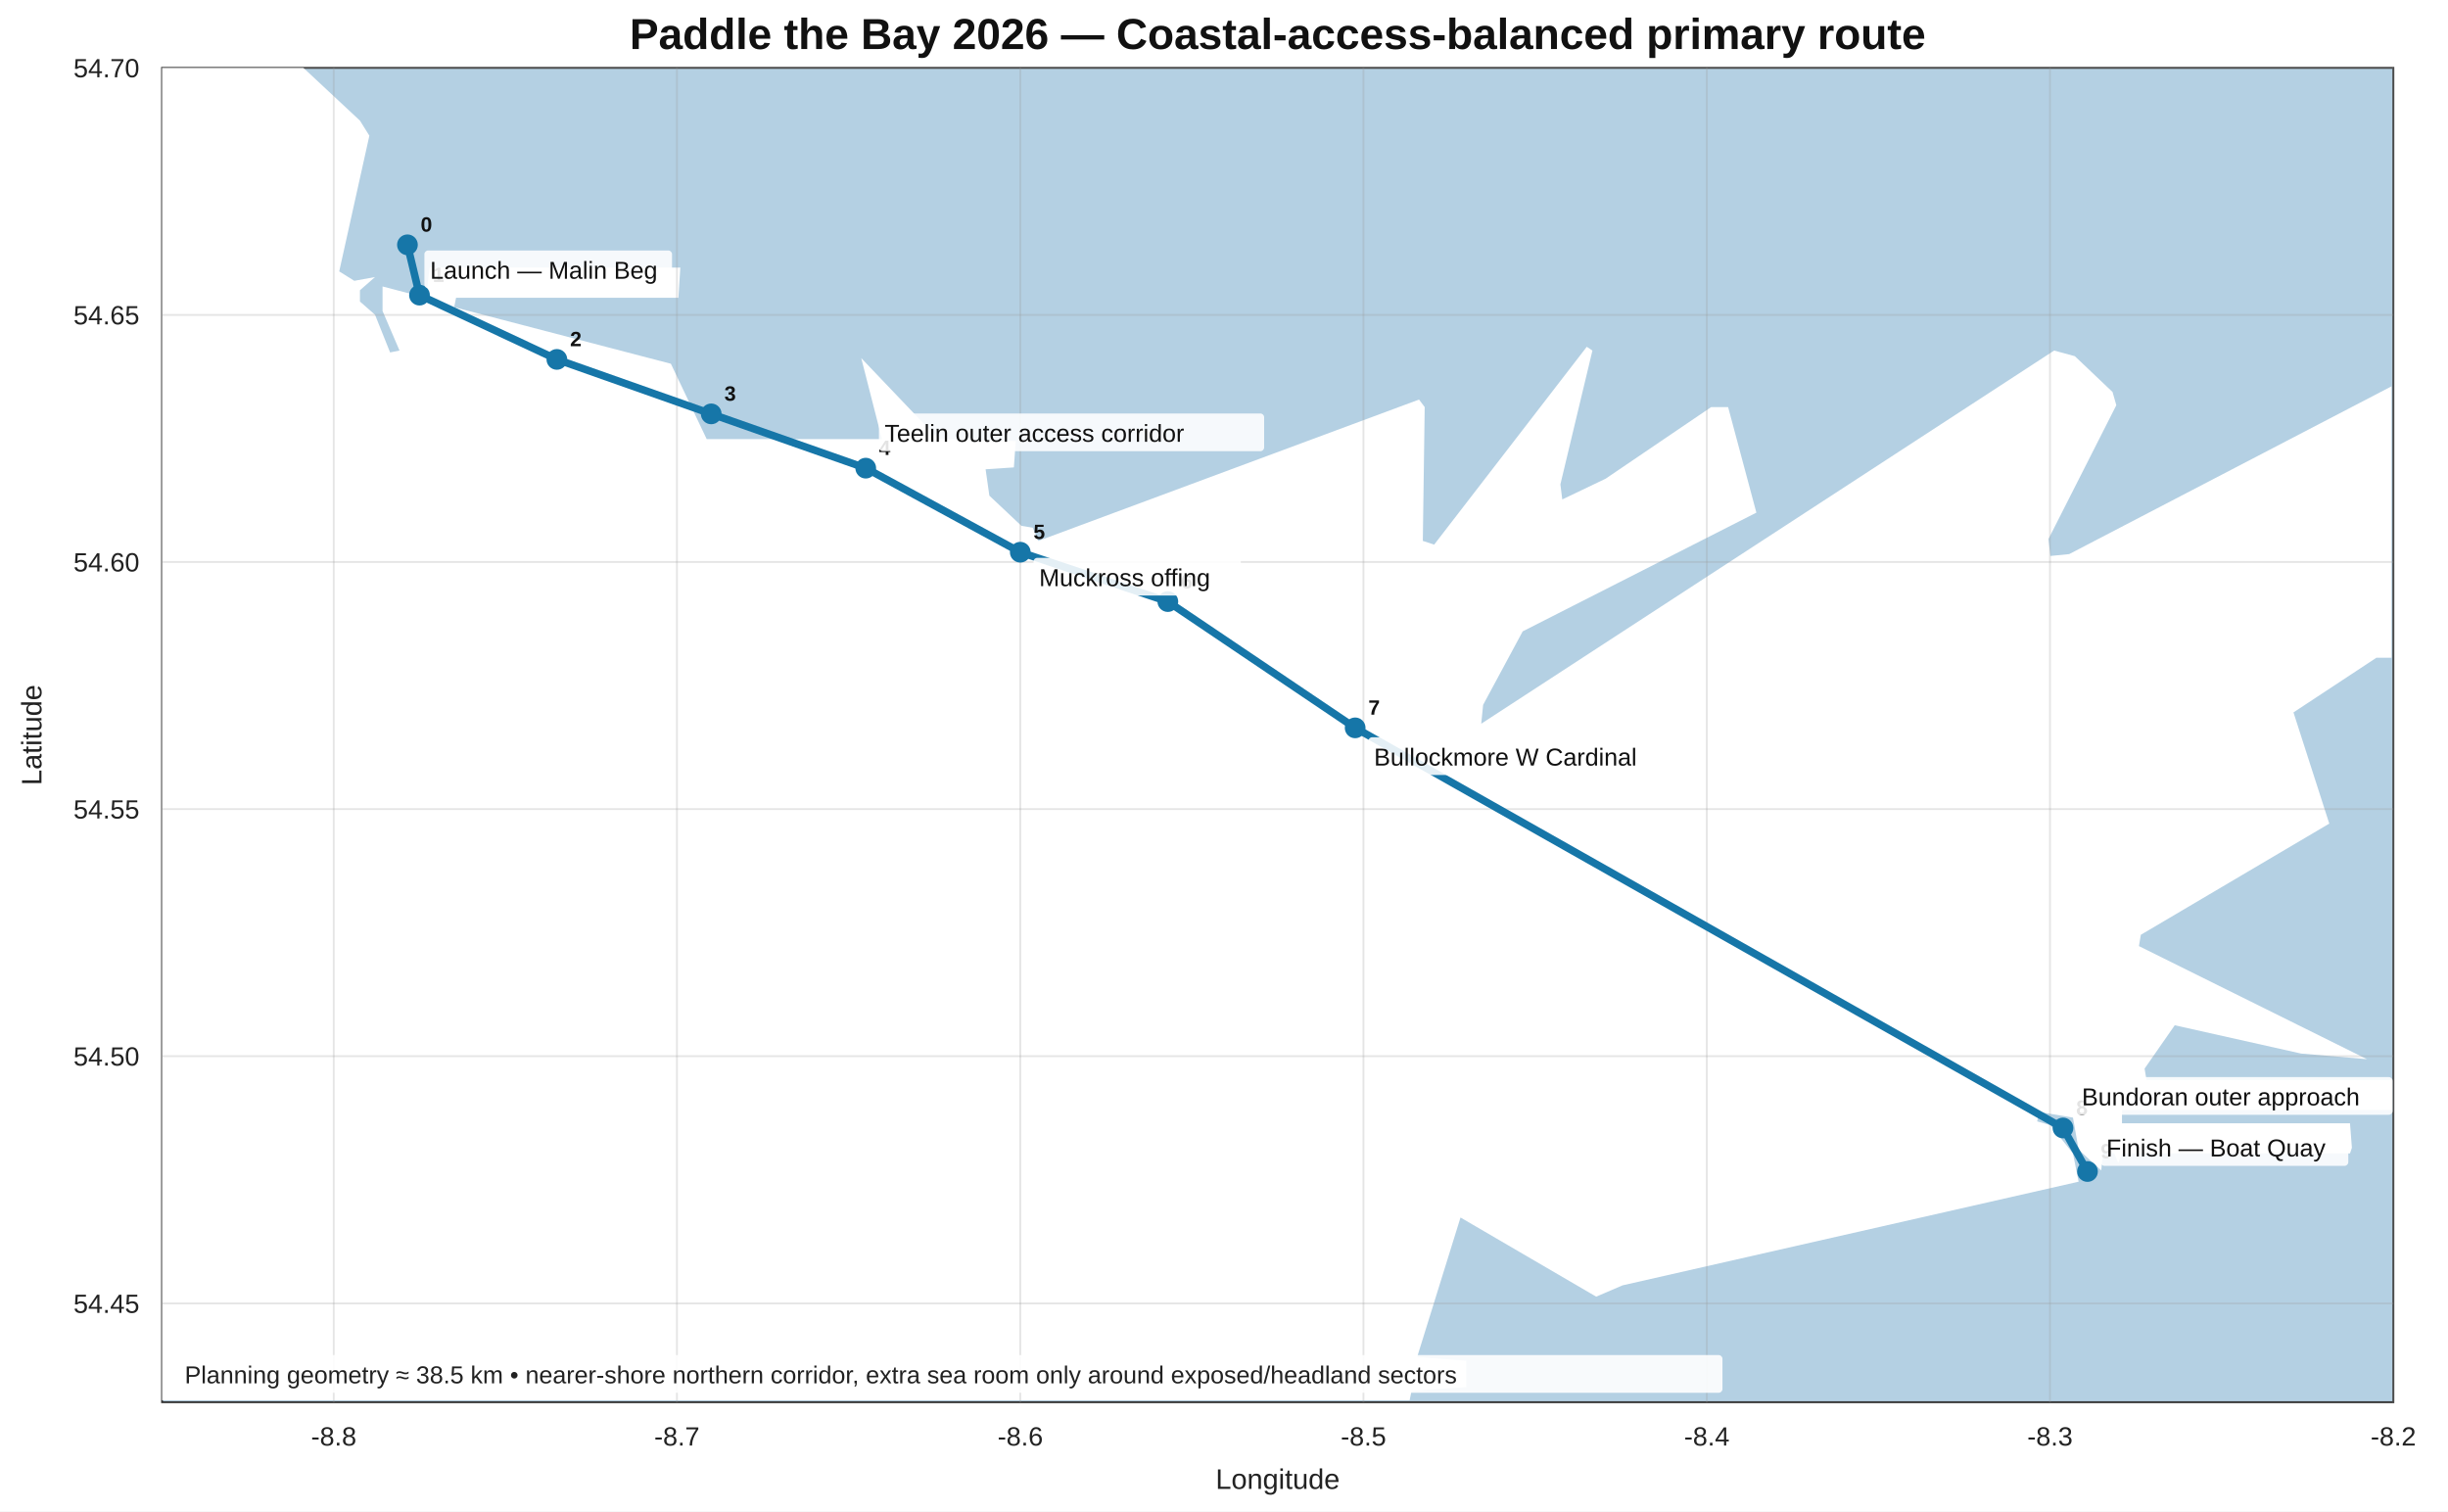
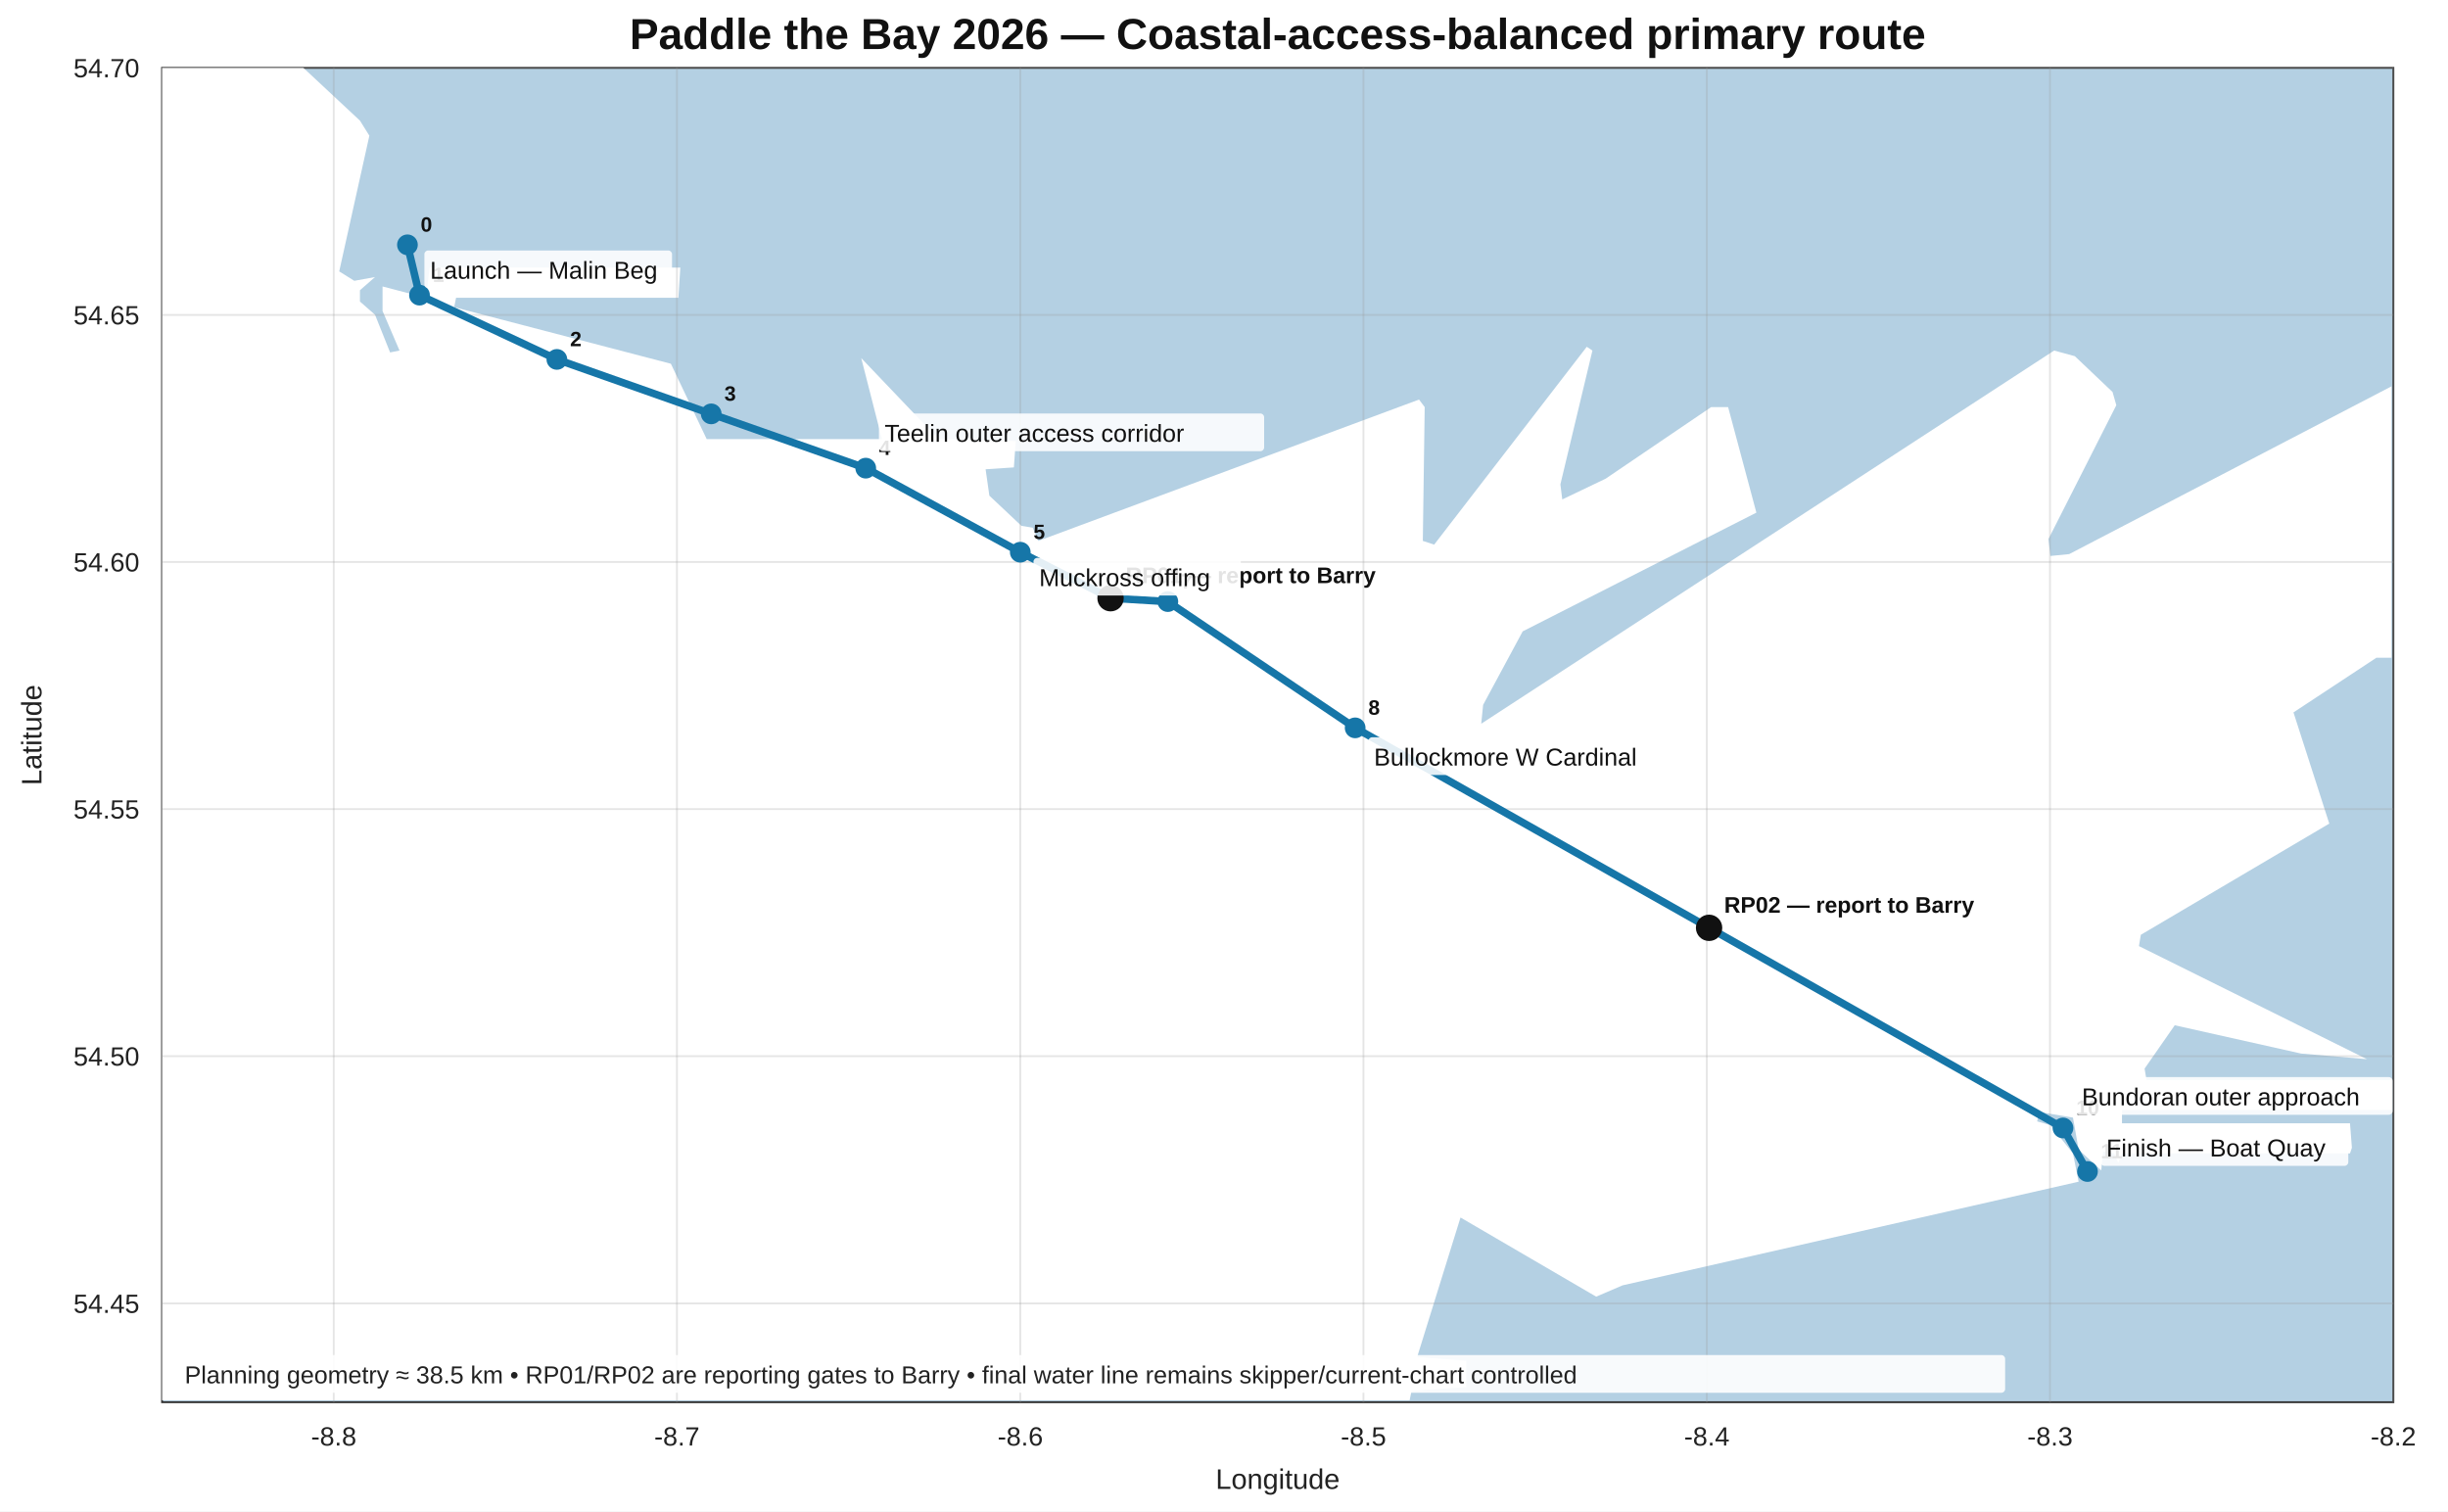
<svg xmlns="http://www.w3.org/2000/svg" viewBox="0 0 1299 802" role="img" aria-labelledby="title desc">
  <rect width="100%" height="100%" fill="white" />
  <rect x="86" y="36" width="1184" height="708" fill="#b4d0e3" stroke="#333" stroke-width="1" />
  <path d="M 86,36 L 86,743 L 748,743 L 749,738 L 778,736 L 778,722 L 752,720 L 775,646 L 847,688 L 861,682 L 1103,627 L 1100,612 L 1088,597 L 1081,595 L 1082,590 L 1100,593 L 1103,610 L 1115,621 L 1116,611 L 1122,612 L 1124,617 L 1126,612 L 1247,612 L 1248,609 L 1247,596 L 1126,596 L 1126,589 L 1269,589 L 1269,573 L 1139,573 L 1138,567 L 1154,544 L 1221,559 L 1256,562 L 1135,502 L 1136,496 L 1236,437 L 1217,378 L 1261,349 L 1269,349 L 1269,205 L 1098,294 L 1088,295 L 1087,286 L 1123,215 L 1121,208 L 1101,189 L 1090,186 L 786,384 L 787,374 L 808,335 L 932,272 L 917,216 L 908,216 L 852,254 L 829,265 L 828,257 L 845,186 L 842,184 L 761,289 L 755,287 L 756,216 L 753,212 L 551,287 L 548,280 L 542,279 L 525,263 L 523,249 L 538,248 L 539,234 L 498,233 L 457,190 L 468,233 L 375,233 L 356,193 L 241,163 L 242,158 L 360,158 L 361,142 L 228,142 L 226,158 L 203,152 L 203,165 L 212,186 L 207,187 L 199,167 L 191,160 L 191,154 L 199,147 L 188,149 L 180,144 L 196,72 L 191,64 L 161,36 Z" fill="white" stroke="none" />
  <line x1="177.1" y1="36" x2="177.1" y2="744" stroke="#999" stroke-opacity=".25" />
  <text x="177.1" y="767" font-family="Arial,sans-serif" font-size="14" text-anchor="middle" fill="#222">-8.8</text>
  <line x1="359.2" y1="36" x2="359.2" y2="744" stroke="#999" stroke-opacity=".25" />
  <text x="359.2" y="767" font-family="Arial,sans-serif" font-size="14" text-anchor="middle" fill="#222">-8.7</text>
  <line x1="541.4" y1="36" x2="541.4" y2="744" stroke="#999" stroke-opacity=".25" />
  <text x="541.4" y="767" font-family="Arial,sans-serif" font-size="14" text-anchor="middle" fill="#222">-8.6</text>
  <line x1="723.5" y1="36" x2="723.5" y2="744" stroke="#999" stroke-opacity=".25" />
  <text x="723.5" y="767" font-family="Arial,sans-serif" font-size="14" text-anchor="middle" fill="#222">-8.5</text>
  <line x1="905.7" y1="36" x2="905.7" y2="744" stroke="#999" stroke-opacity=".25" />
  <text x="905.7" y="767" font-family="Arial,sans-serif" font-size="14" text-anchor="middle" fill="#222">-8.4</text>
  <line x1="1087.8" y1="36" x2="1087.8" y2="744" stroke="#999" stroke-opacity=".25" />
  <text x="1087.8" y="767" font-family="Arial,sans-serif" font-size="14" text-anchor="middle" fill="#222">-8.3</text>
  <line x1="1270.0" y1="36" x2="1270.0" y2="744" stroke="#999" stroke-opacity=".25" />
  <text x="1270.0" y="767" font-family="Arial,sans-serif" font-size="14" text-anchor="middle" fill="#222">-8.2</text>
  <line x1="86" y1="691.6" x2="1270" y2="691.6" stroke="#999" stroke-opacity=".25" />
  <text x="74" y="696.6" font-family="Arial,sans-serif" font-size="14" text-anchor="end" fill="#222">54.45</text>
  <line x1="86" y1="560.4" x2="1270" y2="560.4" stroke="#999" stroke-opacity=".25" />
  <text x="74" y="565.4" font-family="Arial,sans-serif" font-size="14" text-anchor="end" fill="#222">54.50</text>
  <line x1="86" y1="429.3" x2="1270" y2="429.3" stroke="#999" stroke-opacity=".25" />
  <text x="74" y="434.3" font-family="Arial,sans-serif" font-size="14" text-anchor="end" fill="#222">54.55</text>
  <line x1="86" y1="298.2" x2="1270" y2="298.2" stroke="#999" stroke-opacity=".25" />
  <text x="74" y="303.2" font-family="Arial,sans-serif" font-size="14" text-anchor="end" fill="#222">54.60</text>
  <line x1="86" y1="167.1" x2="1270" y2="167.1" stroke="#999" stroke-opacity=".25" />
  <text x="74" y="172.1" font-family="Arial,sans-serif" font-size="14" text-anchor="end" fill="#222">54.65</text>
  <line x1="86" y1="36.0" x2="1270" y2="36.0" stroke="#999" stroke-opacity=".25" />
  <text x="74" y="41.0" font-family="Arial,sans-serif" font-size="14" text-anchor="end" fill="#222">54.70</text>
  <text x="678" y="26" font-family="Arial,sans-serif" font-size="23" font-weight="700" text-anchor="middle" fill="#111">Paddle the Bay 2026 — Coastal-access-balanced primary route</text>
  <text x="678" y="790" font-family="Arial,sans-serif" font-size="15" text-anchor="middle" fill="#222">Longitude</text>
  <text x="22" y="390" font-family="Arial,sans-serif" font-size="15" text-anchor="middle" fill="#222" transform="rotate(-90 22 390)">Latitude</text>
-   <polyline points="216.2,129.9 222.6,156.6 295.5,190.7 377.4,219.6 459.4,248.4 541.4,293.0 619.7,319.2 719.1,386.2 1094.7,598.5 1107.7,621.6" fill="none" stroke="#1676a8" stroke-width="4" stroke-linejoin="round" stroke-linecap="round" />
+   <polyline points="216.2,129.9 222.6,156.6 295.5,190.7 377.4,219.6 459.4,248.4 541.4,293.0 589.3,317.4 619.7,319.2 719.1,386.2 906.9,492.3 1094.7,598.5 1107.7,621.6" fill="none" stroke="#1676a8" stroke-width="4" stroke-linejoin="round" stroke-linecap="round" />
  <circle cx="216.2" cy="129.9" r="5.5" fill="#1676a8" />
  <text x="223.2" y="122.9" font-family="Arial,sans-serif" font-size="11" font-weight="700" fill="#111">0</text>
  <circle cx="222.6" cy="156.6" r="5.5" fill="#1676a8" />
  <text x="229.6" y="149.6" font-family="Arial,sans-serif" font-size="11" font-weight="700" fill="#111">1</text>
  <circle cx="295.5" cy="190.7" r="5.5" fill="#1676a8" />
  <text x="302.5" y="183.7" font-family="Arial,sans-serif" font-size="11" font-weight="700" fill="#111">2</text>
  <circle cx="377.4" cy="219.6" r="5.5" fill="#1676a8" />
  <text x="384.4" y="212.6" font-family="Arial,sans-serif" font-size="11" font-weight="700" fill="#111">3</text>
  <circle cx="459.4" cy="248.4" r="5.5" fill="#1676a8" />
  <text x="466.4" y="241.4" font-family="Arial,sans-serif" font-size="11" font-weight="700" fill="#111">4</text>
  <circle cx="541.4" cy="293.0" r="5.5" fill="#1676a8" />
  <text x="548.4" y="286.0" font-family="Arial,sans-serif" font-size="11" font-weight="700" fill="#111">5</text>
+   <circle cx="589.3" cy="317.4" r="7" fill="#111" />
+   <text x="597.3" y="309.4" font-family="Arial,sans-serif" font-size="12" font-weight="700" fill="#111">RP01 — report to Barry</text>
  <circle cx="619.7" cy="319.2" r="5.5" fill="#1676a8" />
-   <text x="626.7" y="312.2" font-family="Arial,sans-serif" font-size="11" font-weight="700" fill="#111">6</text>
+   <text x="626.7" y="312.2" font-family="Arial,sans-serif" font-size="11" font-weight="700" fill="#111">7</text>
  <circle cx="719.1" cy="386.2" r="5.5" fill="#1676a8" />
-   <text x="726.1" y="379.2" font-family="Arial,sans-serif" font-size="11" font-weight="700" fill="#111">7</text>
+   <text x="726.1" y="379.2" font-family="Arial,sans-serif" font-size="11" font-weight="700" fill="#111">8</text>
+   <circle cx="906.9" cy="492.3" r="7" fill="#111" />
+   <text x="914.9" y="484.3" font-family="Arial,sans-serif" font-size="12" font-weight="700" fill="#111">RP02 — report to Barry</text>
  <circle cx="1094.7" cy="598.5" r="5.5" fill="#1676a8" />
-   <text x="1101.7" y="591.5" font-family="Arial,sans-serif" font-size="11" font-weight="700" fill="#111">8</text>
+   <text x="1101.7" y="591.5" font-family="Arial,sans-serif" font-size="11" font-weight="700" fill="#111">10</text>
  <circle cx="1107.7" cy="621.6" r="5.5" fill="#1676a8" />
-   <text x="1114.7" y="614.6" font-family="Arial,sans-serif" font-size="11" font-weight="700" fill="#111">9</text>
+   <text x="1114.7" y="614.6" font-family="Arial,sans-serif" font-size="11" font-weight="700" fill="#111">11</text>
  <rect x="225.2" y="132.9" width="131.4" height="20" rx="2" fill="white" fill-opacity=".88" />
  <text x="228.2" y="147.9" font-family="Arial,sans-serif" font-size="13" fill="#111">Launch — Malin Beg</text>
  <rect x="466.4" y="219.4" width="204.4" height="20" rx="2" fill="white" fill-opacity=".88" />
  <text x="469.4" y="234.4" font-family="Arial,sans-serif" font-size="13" fill="#111">Teelin outer access corridor</text>
  <rect x="548.4" y="296.0" width="110.0" height="20" rx="2" fill="white" fill-opacity=".88" />
  <text x="551.4" y="311.0" font-family="Arial,sans-serif" font-size="13" fill="#111">Muckross offing</text>
  <rect x="726.1" y="391.2" width="160.6" height="20" rx="2" fill="white" fill-opacity=".88" />
  <text x="729.1" y="406.2" font-family="Arial,sans-serif" font-size="13" fill="#111">Bullockmore W Cardinal</text>
  <rect x="1101.7" y="571.5" width="167.9" height="20" rx="2" fill="white" fill-opacity=".88" />
  <text x="1104.7" y="586.5" font-family="Arial,sans-serif" font-size="13" fill="#111">Bundoran outer approach</text>
  <rect x="1114.7" y="598.6" width="131.4" height="20" rx="2" fill="white" fill-opacity=".88" />
  <text x="1117.7" y="613.6" font-family="Arial,sans-serif" font-size="13" fill="#111">Finish — Boat Quay</text>
-   <rect x="94" y="719" width="820" height="20" rx="2" fill="white" fill-opacity=".9" />
-   <text x="98" y="734" font-family="Arial,sans-serif" font-size="13" fill="#222">Planning geometry ≈ 38.5 km • nearer-shore northern corridor, extra sea room only around exposed/headland sectors</text>
+   <rect x="94" y="719" width="970" height="20" rx="2" fill="white" fill-opacity=".9" />
+   <text x="98" y="734" font-family="Arial,sans-serif" font-size="13" fill="#222">Planning geometry ≈ 38.5 km • RP01/RP02 are reporting gates to Barry • final water line remains skipper/current-chart controlled</text>
</svg>
